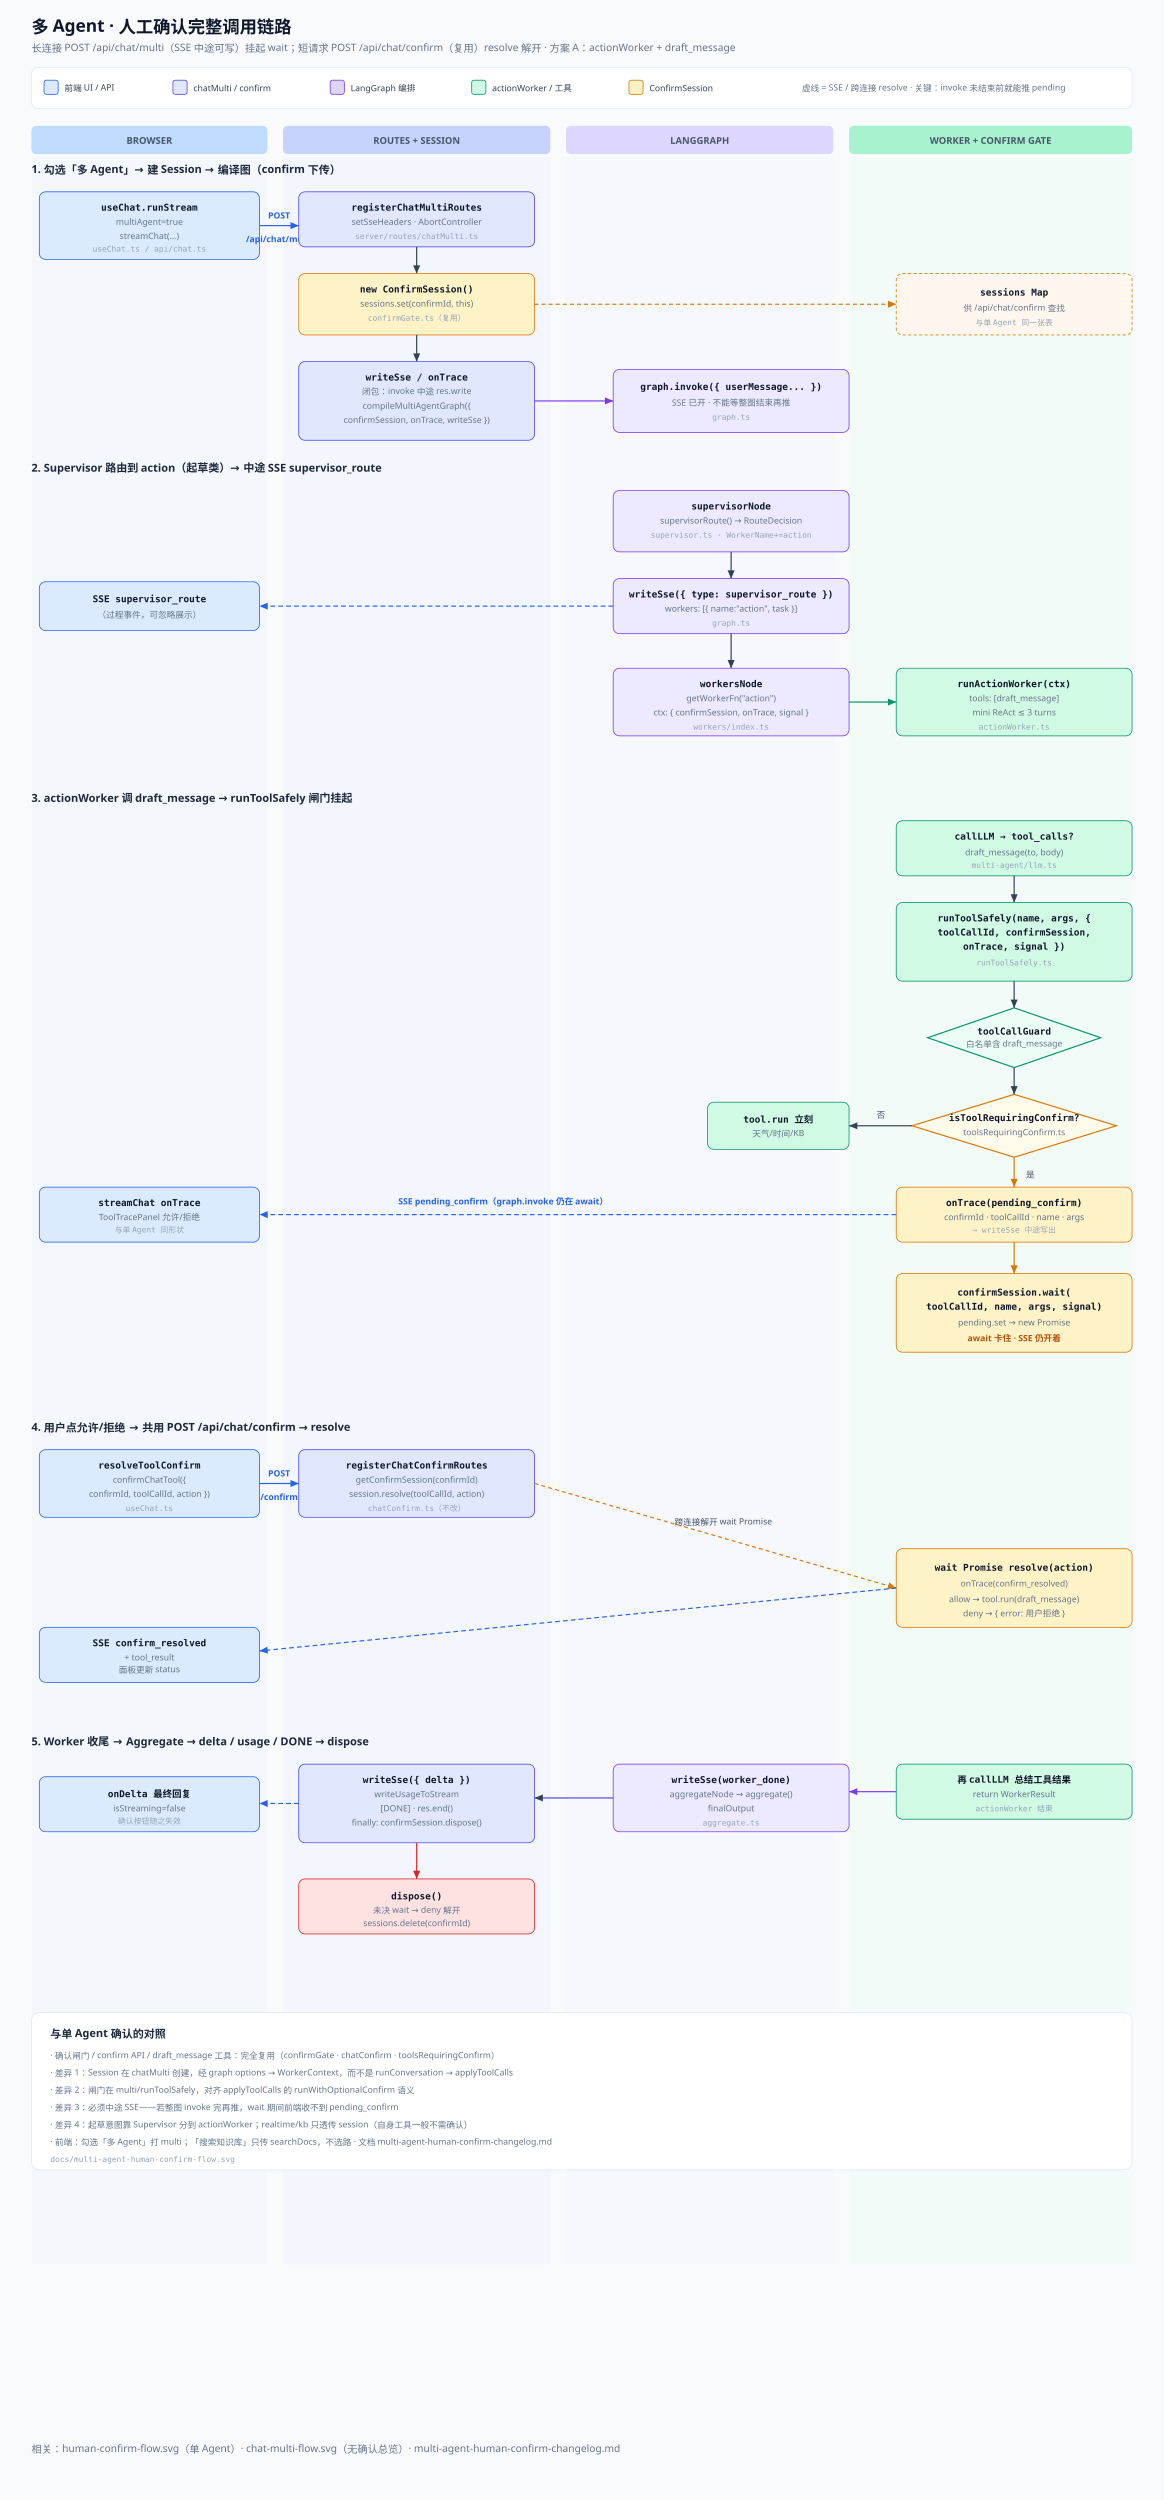
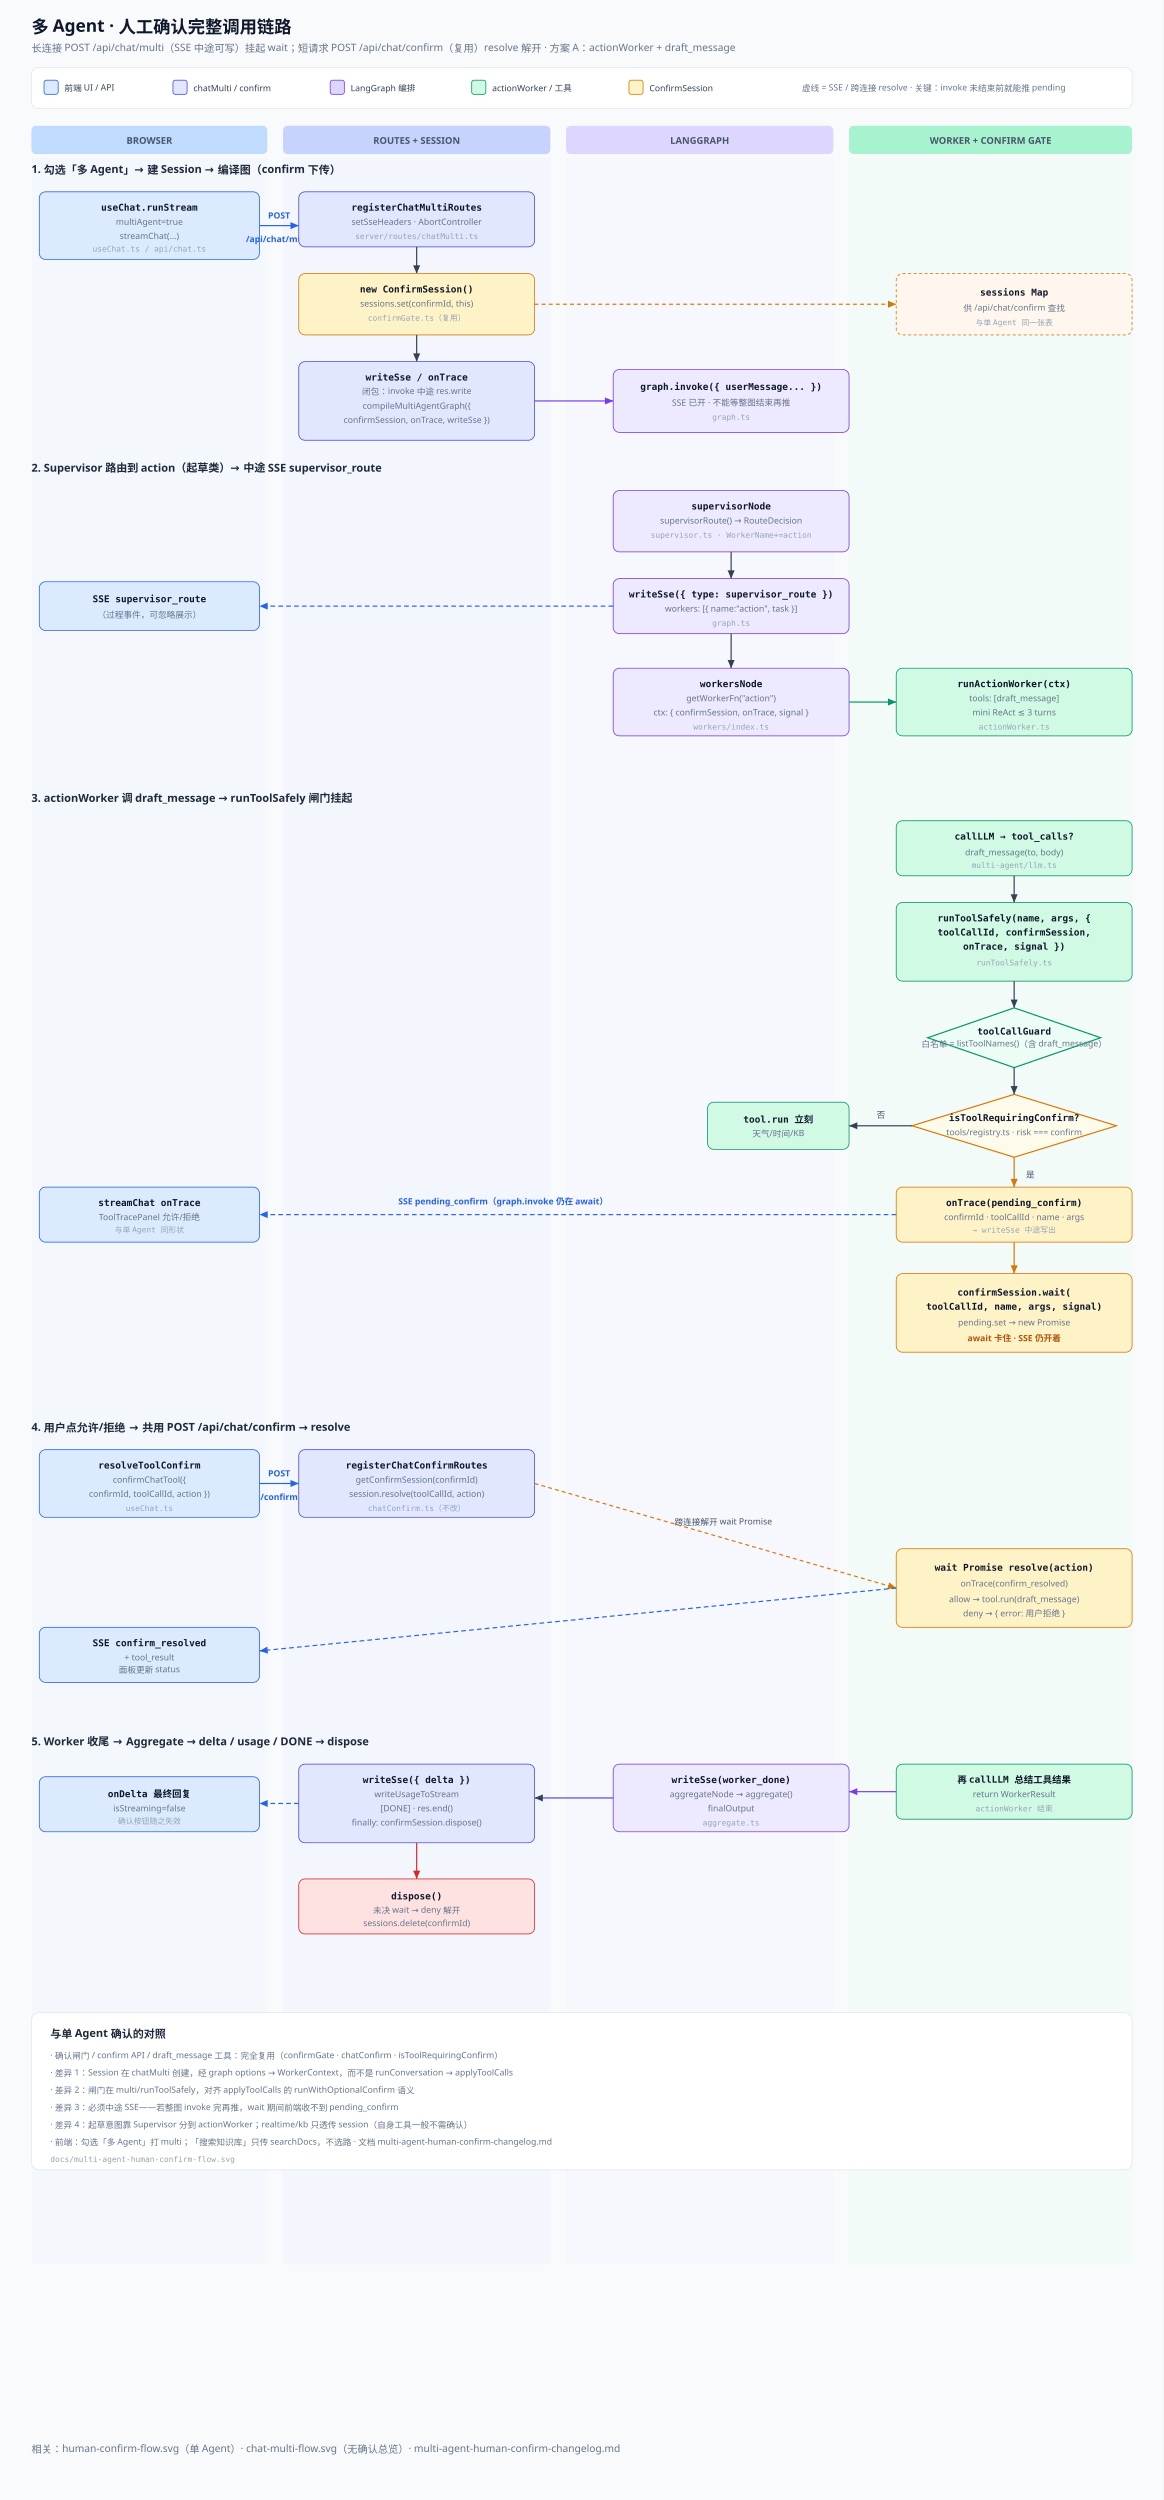
<svg xmlns="http://www.w3.org/2000/svg" viewBox="0 0 1480 3180" width="1480" height="3180" role="img" aria-label="Multi Agent Human Confirm Flow">
  <defs>
    <marker id="arrow" markerWidth="8" markerHeight="8" refX="7" refY="3" orient="auto">
      <path d="M0,0 L7,3 L0,6 Z" fill="#334155" />
    </marker>
    <marker id="arrowBlue" markerWidth="8" markerHeight="8" refX="7" refY="3" orient="auto">
      <path d="M0,0 L7,3 L0,6 Z" fill="#2563eb" />
    </marker>
    <marker id="arrowGreen" markerWidth="8" markerHeight="8" refX="7" refY="3" orient="auto">
      <path d="M0,0 L7,3 L0,6 Z" fill="#059669" />
    </marker>
    <marker id="arrowAmber" markerWidth="8" markerHeight="8" refX="7" refY="3" orient="auto">
      <path d="M0,0 L7,3 L0,6 Z" fill="#d97706" />
    </marker>
    <marker id="arrowRed" markerWidth="8" markerHeight="8" refX="7" refY="3" orient="auto">
      <path d="M0,0 L7,3 L0,6 Z" fill="#dc2626" />
    </marker>
    <marker id="arrowPurple" markerWidth="8" markerHeight="8" refX="7" refY="3" orient="auto">
      <path d="M0,0 L7,3 L0,6 Z" fill="#7c3aed" />
    </marker>
    <style type="text/css">
      .title { font: 700 22px sans-serif; fill: #0f172a; }
      .subtitle { font: 400 13px sans-serif; fill: #64748b; }
      .lane { font: 700 12px sans-serif; fill: #475569; }
      .phase { font: 700 14px sans-serif; fill: #1e293b; }
      .box { font: 600 12px monospace; fill: #0f172a; }
      .box-sub { font: 400 11px sans-serif; fill: #64748b; }
      .file { font: 400 10px monospace; fill: #94a3b8; }
      .label { font: 500 11px sans-serif; fill: #475569; }
      .label-em { font: 600 11px sans-serif; fill: #2563eb; }
      .note { font: 400 11px sans-serif; fill: #64748b; }
      .legend { font: 500 11px sans-serif; fill: #334155; }
      .warn { font: 600 11px sans-serif; fill: #b45309; }
    </style>
  </defs>
  <rect width="1480" height="3180" fill="#f8fafc" />
  <text x="40" y="42" class="title">多 Agent · 人工确认完整调用链路</text>
  <text x="40" y="66" class="subtitle">长连接 POST /api/chat/multi（SSE 中途可写）挂起 wait；短请求 POST /api/chat/confirm（复用）resolve 解开 · 方案 A：actionWorker + draft_message</text>
  <g transform="translate(40, 86)">
    <rect x="0" y="0" width="1400" height="52" rx="8" fill="#fff" stroke="#e2e8f0" />
    <rect x="16" y="16" width="18" height="18" rx="3" fill="#dbeafe" stroke="#2563eb" />
    <text x="42" y="30" class="legend">前端 UI / API</text>
    <rect x="180" y="16" width="18" height="18" rx="3" fill="#e0e7ff" stroke="#4f46e5" />
    <text x="206" y="30" class="legend">chatMulti / confirm</text>
    <rect x="380" y="16" width="18" height="18" rx="3" fill="#ddd6fe" stroke="#7c3aed" />
    <text x="406" y="30" class="legend">LangGraph 编排</text>
    <rect x="560" y="16" width="18" height="18" rx="3" fill="#d1fae5" stroke="#059669" />
    <text x="586" y="30" class="legend">actionWorker / 工具</text>
    <rect x="760" y="16" width="18" height="18" rx="3" fill="#fef3c7" stroke="#d97706" />
    <text x="786" y="30" class="legend">ConfirmSession</text>
    <text x="980" y="30" class="note">虚线 = SSE / 跨连接 resolve · 关键：invoke 未结束前就能推 pending</text>
  </g>
  <g transform="translate(40, 160)">
    <rect x="0" y="0" width="300" height="36" rx="6" fill="#bfdbfe" />
    <text x="150" y="23" text-anchor="middle" class="lane">BROWSER</text>
    <rect x="320" y="0" width="340" height="36" rx="6" fill="#c7d2fe" />
    <text x="490" y="23" text-anchor="middle" class="lane">ROUTES + SESSION</text>
    <rect x="680" y="0" width="340" height="36" rx="6" fill="#ddd6fe" />
    <text x="850" y="23" text-anchor="middle" class="lane">LANGGRAPH</text>
    <rect x="1040" y="0" width="360" height="36" rx="6" fill="#a7f3d0" />
    <text x="1220" y="23" text-anchor="middle" class="lane">WORKER + CONFIRM GATE</text>
  </g>
  <rect x="40" y="200" width="300" height="2680" fill="#eff6ff" opacity="0.45" />
  <rect x="360" y="200" width="340" height="2680" fill="#eef2ff" opacity="0.45" />
  <rect x="720" y="200" width="340" height="2680" fill="#f5f3ff" opacity="0.5" />
  <rect x="1080" y="200" width="360" height="2680" fill="#ecfdf5" opacity="0.45" />
  <g transform="translate(40, 220)">
    <text x="0" y="0" class="phase">1. 勾选「多 Agent」→ 建 Session → 编译图（confirm 下传）</text>
    <rect x="10" y="24" width="280" height="86" rx="8" fill="#dbeafe" stroke="#2563eb" />
    <text x="150" y="48" text-anchor="middle" class="box">useChat.runStream</text>
    <text x="150" y="66" text-anchor="middle" class="box-sub">multiAgent=true</text>
    <text x="150" y="84" text-anchor="middle" class="box-sub">streamChat(...)</text>
    <text x="150" y="100" text-anchor="middle" class="file">useChat.ts / api/chat.ts</text>
    <line x1="290" y1="67" x2="340" y2="67" stroke="#2563eb" stroke-width="1.5" marker-end="url(#arrowBlue)" />
    <text x="315" y="58" text-anchor="middle" class="label-em">POST</text>
    <text x="315" y="88" text-anchor="middle" class="label-em">/api/chat/multi</text>
    <rect x="340" y="24" width="300" height="70" rx="8" fill="#e0e7ff" stroke="#4f46e5" />
    <text x="490" y="48" text-anchor="middle" class="box">registerChatMultiRoutes</text>
    <text x="490" y="66" text-anchor="middle" class="box-sub">setSseHeaders · AbortController</text>
    <text x="490" y="84" text-anchor="middle" class="file">server/routes/chatMulti.ts</text>
    <line x1="490" y1="94" x2="490" y2="128" stroke="#334155" stroke-width="1.5" marker-end="url(#arrow)" />
    <rect x="340" y="128" width="300" height="78" rx="8" fill="#fef3c7" stroke="#d97706" />
    <text x="490" y="152" text-anchor="middle" class="box">new ConfirmSession()</text>
    <text x="490" y="170" text-anchor="middle" class="box-sub">sessions.set(confirmId, this)</text>
    <text x="490" y="188" text-anchor="middle" class="file">confirmGate.ts（复用）</text>
    <line x1="640" y1="167" x2="1100" y2="167" stroke="#d97706" stroke-width="1.5" stroke-dasharray="5 4" marker-end="url(#arrowAmber)" />
    <rect x="1100" y="128" width="300" height="78" rx="8" fill="#fff7ed" stroke="#d97706" stroke-dasharray="4 3" />
    <text x="1250" y="156" text-anchor="middle" class="box">sessions Map</text>
    <text x="1250" y="176" text-anchor="middle" class="box-sub">供 /api/chat/confirm 查找</text>
    <text x="1250" y="194" text-anchor="middle" class="file">与单 Agent 同一张表</text>
    <line x1="490" y1="206" x2="490" y2="240" stroke="#334155" stroke-width="1.5" marker-end="url(#arrow)" />
    <rect x="340" y="240" width="300" height="100" rx="8" fill="#e0e7ff" stroke="#4f46e5" />
    <text x="490" y="264" text-anchor="middle" class="box">writeSse / onTrace</text>
    <text x="490" y="282" text-anchor="middle" class="box-sub">闭包：invoke 中途 res.write</text>
    <text x="490" y="300" text-anchor="middle" class="box-sub">compileMultiAgentGraph({</text>
    <text x="490" y="318" text-anchor="middle" class="box-sub">  confirmSession, onTrace, writeSse })</text>
    <line x1="640" y1="290" x2="740" y2="290" stroke="#7c3aed" stroke-width="1.5" marker-end="url(#arrowPurple)" />
    <rect x="740" y="250" width="300" height="80" rx="8" fill="#ede9fe" stroke="#7c3aed" />
    <text x="890" y="276" text-anchor="middle" class="box">graph.invoke({ userMessage... })</text>
    <text x="890" y="296" text-anchor="middle" class="box-sub">SSE 已开 · 不能等整图结束再推</text>
    <text x="890" y="314" text-anchor="middle" class="file">graph.ts</text>
  </g>
  <g transform="translate(40, 600)">
    <text x="0" y="0" class="phase">2. Supervisor 路由到 action（起草类）→ 中途 SSE supervisor_route</text>
    <rect x="740" y="24" width="300" height="78" rx="8" fill="#ede9fe" stroke="#7c3aed" />
    <text x="890" y="48" text-anchor="middle" class="box">supervisorNode</text>
    <text x="890" y="66" text-anchor="middle" class="box-sub">supervisorRoute() → RouteDecision</text>
    <text x="890" y="84" text-anchor="middle" class="file">supervisor.ts · WorkerName+=action</text>
    <line x1="890" y1="102" x2="890" y2="136" stroke="#334155" stroke-width="1.5" marker-end="url(#arrow)" />
    <rect x="740" y="136" width="300" height="70" rx="8" fill="#ede9fe" stroke="#7c3aed" />
    <text x="890" y="160" text-anchor="middle" class="box">writeSse({ type: supervisor_route })</text>
    <text x="890" y="178" text-anchor="middle" class="box-sub">workers: [{ name:"action", task }]</text>
    <text x="890" y="196" text-anchor="middle" class="file">graph.ts</text>
    <line x1="740" y1="171" x2="290" y2="171" stroke="#2563eb" stroke-width="1.5" stroke-dasharray="6 4" marker-end="url(#arrowBlue)" />
    <rect x="10" y="140" width="280" height="62" rx="8" fill="#dbeafe" stroke="#2563eb" />
    <text x="150" y="166" text-anchor="middle" class="box">SSE supervisor_route</text>
    <text x="150" y="186" text-anchor="middle" class="box-sub">（过程事件，可忽略展示）</text>
    <line x1="890" y1="206" x2="890" y2="250" stroke="#334155" stroke-width="1.5" marker-end="url(#arrow)" />
    <rect x="740" y="250" width="300" height="86" rx="8" fill="#ede9fe" stroke="#7c3aed" />
    <text x="890" y="274" text-anchor="middle" class="box">workersNode</text>
    <text x="890" y="292" text-anchor="middle" class="box-sub">getWorkerFn("action")</text>
    <text x="890" y="310" text-anchor="middle" class="box-sub">ctx: { confirmSession, onTrace, signal }</text>
    <text x="890" y="328" text-anchor="middle" class="file">workers/index.ts</text>
    <line x1="1040" y1="293" x2="1100" y2="293" stroke="#059669" stroke-width="1.5" marker-end="url(#arrowGreen)" />
    <rect x="1100" y="250" width="300" height="86" rx="8" fill="#d1fae5" stroke="#059669" />
    <text x="1250" y="274" text-anchor="middle" class="box">runActionWorker(ctx)</text>
    <text x="1250" y="292" text-anchor="middle" class="box-sub">tools: [draft_message]</text>
    <text x="1250" y="310" text-anchor="middle" class="box-sub">mini ReAct ≤ 3 turns</text>
    <text x="1250" y="328" text-anchor="middle" class="file">actionWorker.ts</text>
  </g>
  <g transform="translate(40, 1020)">
    <text x="0" y="0" class="phase">3. actionWorker 调 draft_message → runToolSafely 闸门挂起</text>
    <rect x="1100" y="24" width="300" height="70" rx="8" fill="#d1fae5" stroke="#059669" />
    <text x="1250" y="48" text-anchor="middle" class="box">callLLM → tool_calls?</text>
    <text x="1250" y="68" text-anchor="middle" class="box-sub">draft_message(to, body)</text>
    <text x="1250" y="84" text-anchor="middle" class="file">multi-agent/llm.ts</text>
    <line x1="1250" y1="94" x2="1250" y2="128" stroke="#334155" stroke-width="1.5" marker-end="url(#arrow)" />
    <rect x="1100" y="128" width="300" height="100" rx="8" fill="#d1fae5" stroke="#059669" />
    <text x="1250" y="152" text-anchor="middle" class="box">runToolSafely(name, args, {</text>
    <text x="1250" y="170" text-anchor="middle" class="box">  toolCallId, confirmSession,</text>
    <text x="1250" y="188" text-anchor="middle" class="box">  onTrace, signal })</text>
    <text x="1250" y="208" text-anchor="middle" class="file">runToolSafely.ts</text>
    <line x1="1250" y1="228" x2="1250" y2="262" stroke="#334155" stroke-width="1.5" marker-end="url(#arrow)" />
    <polygon points="1250,262 1360,300 1250,338 1140,300" fill="#ecfdf5" stroke="#059669" stroke-width="1.5" />
    <text x="1250" y="296" text-anchor="middle" class="box">toolCallGuard</text>
-     <text x="1250" y="312" text-anchor="middle" class="box-sub">白名单含 draft_message</text>
+     <text x="1250" y="312" text-anchor="middle" class="box-sub">白名单 = listToolNames()（含 draft_message）</text>
    <line x1="1250" y1="338" x2="1250" y2="372" stroke="#334155" stroke-width="1.5" marker-end="url(#arrow)" />
    <polygon points="1250,372 1380,412 1250,452 1120,412" fill="#fffbeb" stroke="#d97706" stroke-width="1.5" />
    <text x="1250" y="406" text-anchor="middle" class="box">isToolRequiringConfirm?</text>
-     <text x="1250" y="424" text-anchor="middle" class="box-sub">toolsRequiringConfirm.ts</text>
+     <text x="1250" y="424" text-anchor="middle" class="box-sub">tools/registry.ts · risk === confirm</text>
    <line x1="1120" y1="412" x2="1040" y2="412" stroke="#334155" stroke-width="1.5" marker-end="url(#arrow)" />
    <text x="1075" y="402" class="label">否</text>
    <rect x="860" y="382" width="180" height="60" rx="8" fill="#d1fae5" stroke="#059669" />
    <text x="950" y="408" text-anchor="middle" class="box">tool.run 立刻</text>
    <text x="950" y="426" text-anchor="middle" class="box-sub">天气/时间/KB</text>
    <line x1="1250" y1="452" x2="1250" y2="490" stroke="#d97706" stroke-width="1.5" marker-end="url(#arrowAmber)" />
    <text x="1265" y="478" class="label">是</text>
    <rect x="1100" y="490" width="300" height="70" rx="8" fill="#fef3c7" stroke="#d97706" />
    <text x="1250" y="514" text-anchor="middle" class="box">onTrace(pending_confirm)</text>
    <text x="1250" y="532" text-anchor="middle" class="box-sub">confirmId · toolCallId · name · args</text>
    <text x="1250" y="548" text-anchor="middle" class="file">→ writeSse 中途写出</text>
    <line x1="1100" y1="525" x2="290" y2="525" stroke="#2563eb" stroke-width="1.5" stroke-dasharray="6 4" marker-end="url(#arrowBlue)" />
    <text x="600" y="512" text-anchor="middle" class="label-em">SSE pending_confirm（graph.invoke 仍在 await）</text>
    <rect x="10" y="490" width="280" height="70" rx="8" fill="#dbeafe" stroke="#2563eb" />
    <text x="150" y="514" text-anchor="middle" class="box">streamChat onTrace</text>
    <text x="150" y="532" text-anchor="middle" class="box-sub">ToolTracePanel 允许/拒绝</text>
    <text x="150" y="548" text-anchor="middle" class="file">与单 Agent 同形状</text>
    <line x1="1250" y1="560" x2="1250" y2="600" stroke="#d97706" stroke-width="1.5" marker-end="url(#arrowAmber)" />
    <rect x="1100" y="600" width="300" height="100" rx="8" fill="#fef3c7" stroke="#d97706" />
    <text x="1250" y="628" text-anchor="middle" class="box">confirmSession.wait(</text>
    <text x="1250" y="646" text-anchor="middle" class="box">  toolCallId, name, args, signal)</text>
    <text x="1250" y="666" text-anchor="middle" class="box-sub">pending.set → new Promise</text>
    <text x="1250" y="686" text-anchor="middle" class="warn">await 卡住 · SSE 仍开着</text>
  </g>
  <g transform="translate(40, 1820)">
    <text x="0" y="0" class="phase">4. 用户点允许/拒绝 → 共用 POST /api/chat/confirm → resolve</text>
    <rect x="10" y="24" width="280" height="86" rx="8" fill="#dbeafe" stroke="#2563eb" />
    <text x="150" y="48" text-anchor="middle" class="box">resolveToolConfirm</text>
    <text x="150" y="66" text-anchor="middle" class="box-sub">confirmChatTool({</text>
    <text x="150" y="84" text-anchor="middle" class="box-sub">  confirmId, toolCallId, action })</text>
    <text x="150" y="102" text-anchor="middle" class="file">useChat.ts</text>
    <line x1="290" y1="67" x2="340" y2="67" stroke="#2563eb" stroke-width="1.5" marker-end="url(#arrowBlue)" />
    <text x="315" y="58" text-anchor="middle" class="label-em">POST</text>
    <text x="315" y="88" text-anchor="middle" class="label-em">/confirm</text>
    <rect x="340" y="24" width="300" height="86" rx="8" fill="#e0e7ff" stroke="#4f46e5" />
    <text x="490" y="48" text-anchor="middle" class="box">registerChatConfirmRoutes</text>
    <text x="490" y="66" text-anchor="middle" class="box-sub">getConfirmSession(confirmId)</text>
    <text x="490" y="84" text-anchor="middle" class="box-sub">session.resolve(toolCallId, action)</text>
    <text x="490" y="102" text-anchor="middle" class="file">chatConfirm.ts（不改）</text>
    <line x1="640" y1="67" x2="1100" y2="200" stroke="#d97706" stroke-width="1.5" stroke-dasharray="5 4" marker-end="url(#arrowAmber)" />
    <text x="880" y="120" text-anchor="middle" class="label">跨连接解开 wait Promise</text>
    <rect x="1100" y="150" width="300" height="100" rx="8" fill="#fef3c7" stroke="#d97706" />
    <text x="1250" y="178" text-anchor="middle" class="box">wait Promise resolve(action)</text>
    <text x="1250" y="198" text-anchor="middle" class="box-sub">onTrace(confirm_resolved)</text>
    <text x="1250" y="218" text-anchor="middle" class="box-sub">allow → tool.run(draft_message)</text>
    <text x="1250" y="236" text-anchor="middle" class="box-sub">deny → { error: 用户拒绝 }</text>
    <line x1="1100" y1="200" x2="290" y2="280" stroke="#2563eb" stroke-width="1.5" stroke-dasharray="6 4" marker-end="url(#arrowBlue)" />
    <rect x="10" y="250" width="280" height="70" rx="8" fill="#dbeafe" stroke="#2563eb" />
    <text x="150" y="274" text-anchor="middle" class="box">SSE confirm_resolved</text>
    <text x="150" y="292" text-anchor="middle" class="box-sub">+ tool_result</text>
    <text x="150" y="308" text-anchor="middle" class="box-sub">面板更新 status</text>
  </g>
  <g transform="translate(40, 2220)">
    <text x="0" y="0" class="phase">5. Worker 收尾 → Aggregate → delta / usage / DONE → dispose</text>
    <rect x="1100" y="24" width="300" height="70" rx="8" fill="#d1fae5" stroke="#059669" />
    <text x="1250" y="48" text-anchor="middle" class="box">再 callLLM 总结工具结果</text>
    <text x="1250" y="66" text-anchor="middle" class="box-sub">return WorkerResult</text>
    <text x="1250" y="84" text-anchor="middle" class="file">actionWorker 结束</text>
    <line x1="1100" y1="59" x2="1040" y2="59" stroke="#7c3aed" stroke-width="1.5" marker-end="url(#arrowPurple)" />
    <rect x="740" y="24" width="300" height="86" rx="8" fill="#ede9fe" stroke="#7c3aed" />
    <text x="890" y="48" text-anchor="middle" class="box">writeSse(worker_done)</text>
    <text x="890" y="66" text-anchor="middle" class="box-sub">aggregateNode → aggregate()</text>
    <text x="890" y="84" text-anchor="middle" class="box-sub">finalOutput</text>
    <text x="890" y="102" text-anchor="middle" class="file">aggregate.ts</text>
    <line x1="740" y1="67" x2="640" y2="67" stroke="#4f46e5" stroke-width="1.5" marker-end="url(#arrow)" />
    <rect x="340" y="24" width="300" height="100" rx="8" fill="#e0e7ff" stroke="#4f46e5" />
    <text x="490" y="48" text-anchor="middle" class="box">writeSse({ delta })</text>
    <text x="490" y="66" text-anchor="middle" class="box-sub">writeUsageToStream</text>
    <text x="490" y="84" text-anchor="middle" class="box-sub">[DONE] · res.end()</text>
    <text x="490" y="102" text-anchor="middle" class="box-sub">finally: confirmSession.dispose()</text>
    <line x1="340" y1="74" x2="290" y2="74" stroke="#2563eb" stroke-width="1.5" stroke-dasharray="6 4" marker-end="url(#arrowBlue)" />
    <rect x="10" y="40" width="280" height="70" rx="8" fill="#dbeafe" stroke="#2563eb" />
    <text x="150" y="66" text-anchor="middle" class="box">onDelta 最终回复</text>
    <text x="150" y="84" text-anchor="middle" class="box-sub">isStreaming=false</text>
    <text x="150" y="100" text-anchor="middle" class="file">确认按钮随之失效</text>
    <line x1="490" y1="124" x2="490" y2="170" stroke="#dc2626" stroke-width="1.5" marker-end="url(#arrowRed)" />
    <rect x="340" y="170" width="300" height="70" rx="8" fill="#fee2e2" stroke="#dc2626" />
    <text x="490" y="196" text-anchor="middle" class="box">dispose()</text>
    <text x="490" y="214" text-anchor="middle" class="box-sub">未决 wait → deny 解开</text>
    <text x="490" y="230" text-anchor="middle" class="box-sub">sessions.delete(confirmId)</text>
  </g>
  <g transform="translate(40, 2560)">
    <rect x="0" y="0" width="1400" height="200" rx="10" fill="#fff" stroke="#e2e8f0" />
    <text x="24" y="32" class="phase">与单 Agent 确认的对照</text>
-     <text x="24" y="58" class="note">· 确认闸门 / confirm API / draft_message 工具：完全复用（confirmGate · chatConfirm · toolsRequiringConfirm）</text>
+     <text x="24" y="58" class="note">· 确认闸门 / confirm API / draft_message 工具：完全复用（confirmGate · chatConfirm · isToolRequiringConfirm）</text>
    <text x="24" y="80" class="note">· 差异 1：Session 在 chatMulti 创建，经 graph options → WorkerContext，而不是 runConversation → applyToolCalls</text>
    <text x="24" y="102" class="note">· 差异 2：闸门在 multi/runToolSafely，对齐 applyToolCalls 的 runWithOptionalConfirm 语义</text>
    <text x="24" y="124" class="note">· 差异 3：必须中途 SSE——若整图 invoke 完再推，wait 期间前端收不到 pending_confirm</text>
    <text x="24" y="146" class="note">· 差异 4：起草意图靠 Supervisor 分到 actionWorker；realtime/kb 只透传 session（自身工具一般不需确认）</text>
    <text x="24" y="168" class="note">· 前端：勾选「多 Agent」打 multi；「搜索知识库」只传 searchDocs，不选路 · 文档 multi-agent-human-confirm-changelog.md</text>
    <text x="24" y="190" class="file">docs/multi-agent-human-confirm-flow.svg</text>
  </g>
  <text x="40" y="3120" class="subtitle">相关：human-confirm-flow.svg（单 Agent）· chat-multi-flow.svg（无确认总览）· multi-agent-human-confirm-changelog.md</text>
</svg>
